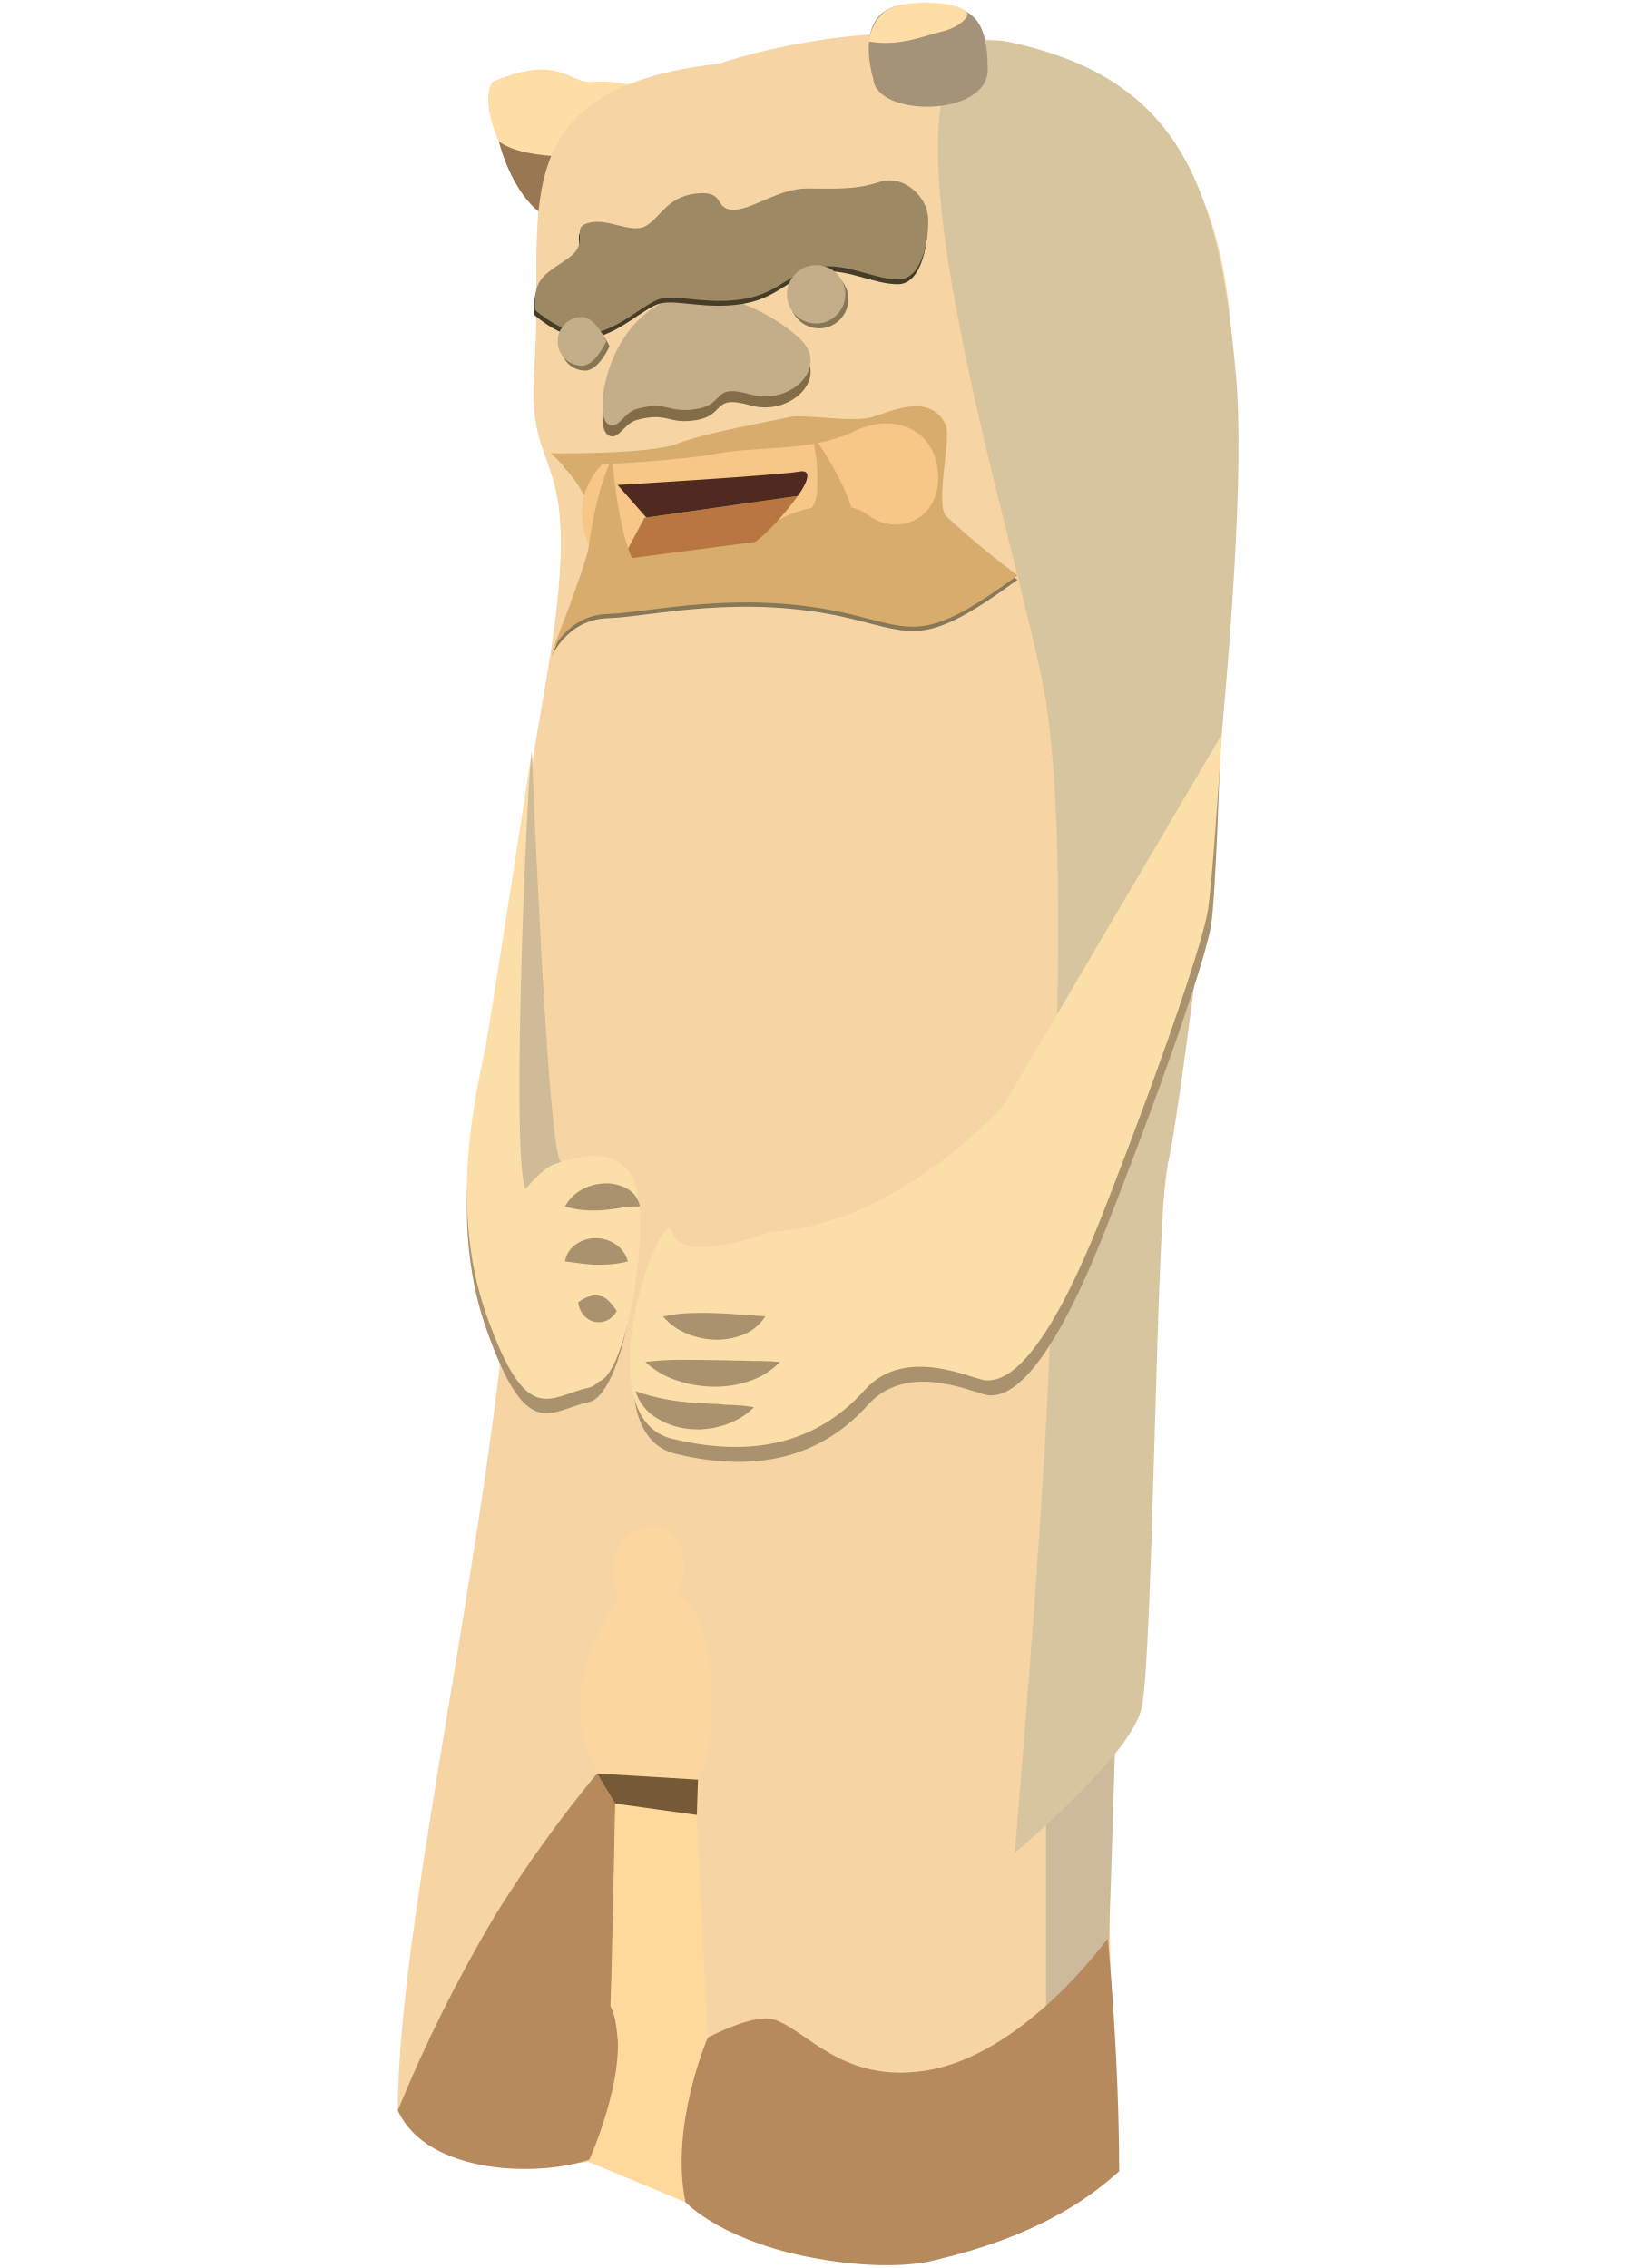
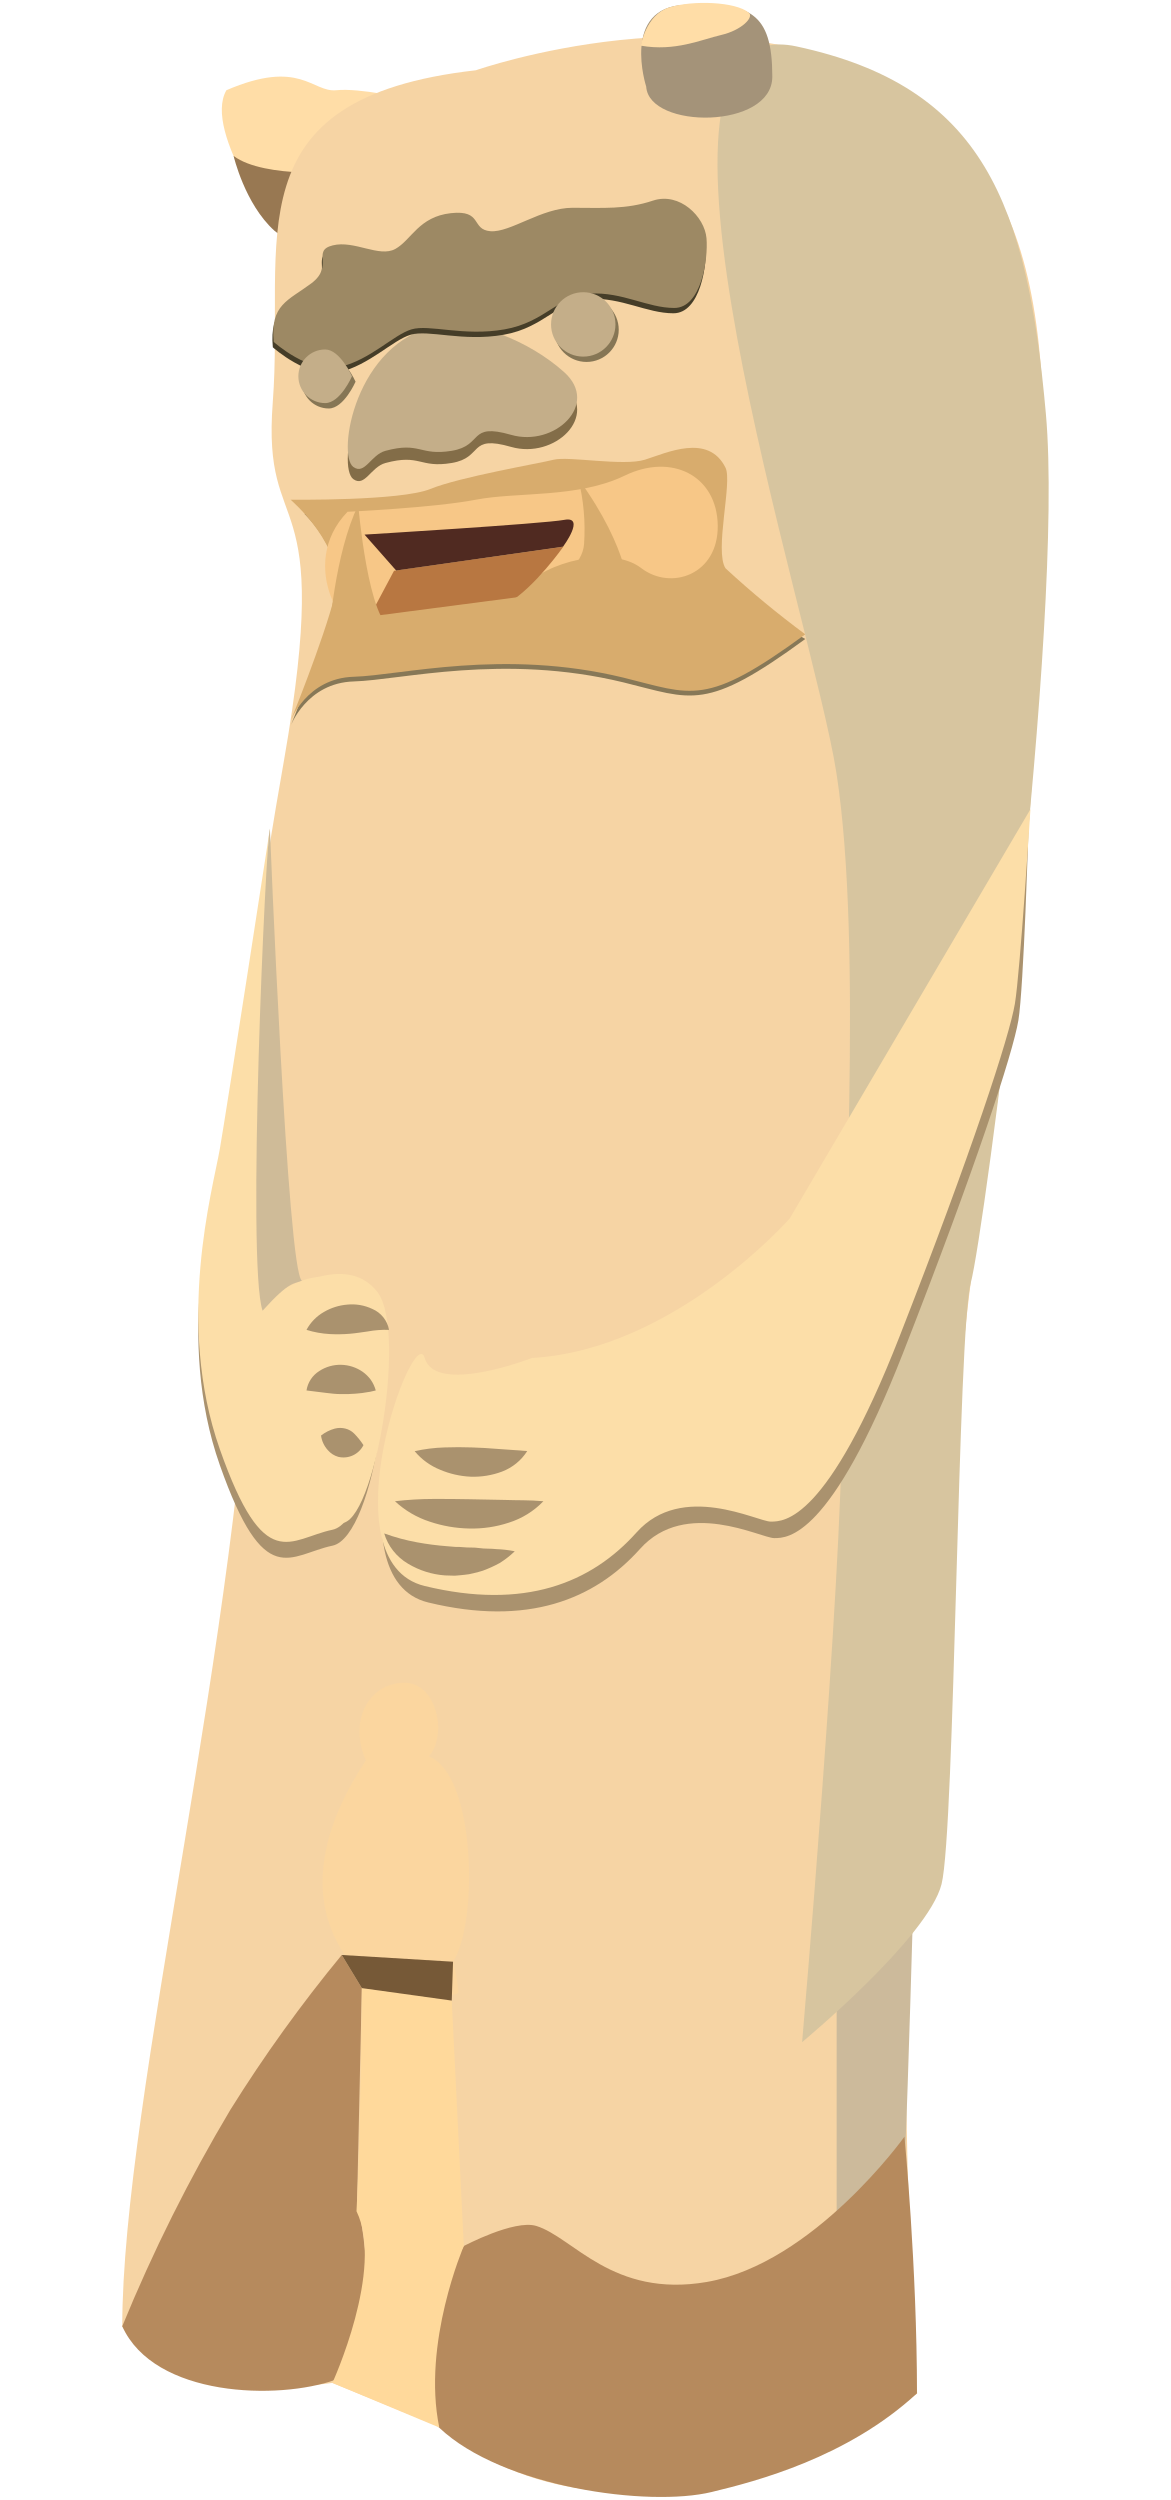
- <svg xmlns="http://www.w3.org/2000/svg" viewBox="0 0 308 427">
+ <svg xmlns="http://www.w3.org/2000/svg" viewBox="0 0 200 427">
  <defs>
    <style>.a{fill:#ffdda7;}.b{fill:#987852;}.c{fill:#f6d4a4;}.d{fill:#877857;}.e{fill:#d8ac6d;}.f{fill:#f7c787;}.g{fill:#b87741;}.h{fill:#502a21;}.i{fill:#ccba9b;}.j{fill:#b68a5d;}.k{fill:#d7c59f;}.l{fill:#ffd99b;}.m{fill:#fbd69f;}.n{fill:#765937;}.o{fill:#a49379;}.p{fill:#836d48;}.q{fill:#c4ae89;}.r{fill:#453d28;}.s{fill:#9d8964;}.t{fill:#867655;}.u{fill:#aa926e;}.v{fill:#fcdea8;}.w{fill:#cfbb98;}</style>
  </defs>
-   <path class="a" d="M123.37,16.85s-7.81-1.9-11.93-1.44-6.17-5.43-18.77,0c-4.13,7.18,9.39,25.05,9.39,25.05Z" />
-   <path class="b" d="M93.9,26.64s1.9,8.16,6.94,12.74S113.36,29.3,113.36,29.3,99.24,30.62,93.9,26.64Z" />
-   <path class="c" d="M135.28,12s41.92-14.66,70.79,2.75,28,45.82,24.74,109.05S218.44,209.52,217.52,248s-1.37,76.06-6.41,78.81-.46,82-.46,82-46.73,33.91-82,5.5L110.77,407S85,411.12,74.88,397.37c0-38.95,20.55-119.7,22.39-179.27s-2.94-41.51,5.25-88.31c8.55-48.87-3.81-36.53-1.93-61.09C102.69,41.08,93.05,16.78,135.28,12Z" />
-   <path class="d" d="M191.54,109.14c-17.09,12.52-19.29,10.29-31.06,7.41-20.57-5-38-.39-46-.16s-10.8,7.56-10.8,7.56,5.53-13.52,7.59-21.53S106,87.77,106,87.77s16.41,1.82,21.45-.24,18.56-3.9,21.08-4.59,8.7,1.15,12.37,0,10.83-4.58,13.78,1.38c1.2,2.43-1.93,10.54,0,13.51C179.33,102.43,191.54,109.14,191.54,109.14Z" />
-   <path class="e" d="M191.54,108.34c-17.09,12.52-19.29,10.29-31.06,7.4-20.57-5-38-.38-46-.15s-10.8,7.56-10.8,7.56,5.53-13.52,7.59-21.54-7.59-16.26-7.59-16.26,18.82.23,23.86-1.83,18.56-4.36,21.08-5,11.91,1.14,15.57,0,10.84-4.59,13.78,1.37c1.21,2.44-1.93,14.2,0,17.18A162.78,162.78,0,0,0,191.54,108.34Z" />
-   <path class="f" d="M113.36,87.41s14.83-.69,21.92-2.06,17.41-.23,25.43-4.12,15.73,0,15.88,8.47-8,11.23-13.07,7.33-16.33-1.14-20.22,3.44-5.65,4.26-14,5.5-8.24-.69-12.14,1.6S104.5,96.57,113.36,87.41Z" />
-   <path class="g" d="M121.3,97.49l-5.49,10.31s20.37-2,24.95-4.8,9.41-9.63,9.41-9.63Z" />
-   <path class="h" d="M116.26,91.31s30.47-1.84,34.14-2.52-.23,4.58-.23,4.58l-28.51,4.07Z" />
-   <path class="i" d="M196.9,337.81,210,324.67s-.91,32.15-1.37,42S210,407.45,210,407.45L196.9,415.7Z" />
-   <path class="j" d="M133.22,383.62s-13.2,22.45-4.19,31c10.75,10.23,35.8,13.63,46.57,11,7.59-1.83,23.14-5.85,35.05-16.85,0-21.68-2.14-43.83-2.14-43.83S193,386.6,174.72,389.76c-16.13,2.78-22.85-7.67-29.13-9.57C141.82,379.05,133.22,383.62,133.22,383.62Z" />
-   <path class="j" d="M112.37,333.91l3.43,5.66-.8,36s5.85,27.47-3.78,30.92-30.85,3-36.34-9.16a277.4,277.4,0,0,1,18.48-37A247.61,247.61,0,0,1,112.37,333.91Z" />
-   <path class="k" d="M191,348.8s21.53-17.87,23.82-27,2.75-94.5,5-102.75,16-112.59,12.82-148.33S222.1,14.79,190,7.92s2.8,97.71,6.87,124.16c4.59,29.79.92,83.38.92,110.88C197.82,270,191,348.8,191,348.8Z" />
-   <path class="l" d="M115.81,339.18l15.35,2.52,2.06,41.92s-7.17,16.58-4.19,31c-15.43-6.47-18.26-7.64-18.26-7.64s8.93-19.47,4.12-29.32C115.58,366,115.81,339.18,115.81,339.18Z" />
-   <path class="m" d="M117.87,339S99.08,327,116.49,300.69c-3-6.87.53-13.05,6.34-13.28s7.64,8.93,4.43,12.6c8,3,8.48,28.4,4.12,35.05a27.7,27.7,0,0,1,.92,5.27S130,342.39,117.87,339Z" />
-   <polygon class="n" points="112.37 333.91 115.8 339.57 131.16 341.7 131.38 335.06 112.37 333.91" />
-   <path class="o" d="M164.37,14.79S160,1.27,171,.82,185.91,2,185.91,13.09C185.91,22.12,164.83,22.12,164.37,14.79Z" />
-   <path class="a" d="M163.46,7.8s.82-5.27,4.83-6.53,11.36-1,13.61.9c.93.78-1.26,3-4.7,3.8S169.3,8.83,163.46,7.8Z" />
-   <path class="p" d="M128.69,57.7c6.12-1.2,15.58,2.44,21.69,7.94s-1.68,12.83-9.09,10.69-4.65,1.83-10.15,2.75-5.34-1.61-11.3,0c-2.51.67-3.52,4.2-5.5,2.75C111.53,79.77,114.64,60.45,128.69,57.7Z" />
-   <path class="q" d="M128.69,55.64c6.12-1.2,15.58,2.44,21.69,7.94s-1.68,12.83-9.09,10.69S136.64,76.1,131.14,77s-5.34-1.61-11.3,0c-2.51.67-3.52,4.2-5.5,2.75C111.53,77.71,114.64,58.39,128.69,55.64Z" />
-   <path class="r" d="M100.6,59.32s6.11,5.5,11.3,4.27,9.16-5.49,12.22-6.41,8.86,1.22,15.88,0,9.17-5.8,14.66-6.11,9.78,2.44,14.36,2.44,5.8-8.24,5.5-11.91-4.58-7.94-9.16-6.41-8.56,1.22-13.75,1.22-10.65,4.28-14,4-1.24-3.67-6.74-3.05-6.72,4.58-9.47,6.1-7-1.52-10.69-.61.3,3.53-3.67,6.5S100,52.9,100.6,59.32Z" />
-   <path class="s" d="M100.75,58.4s6.11,5.5,11.3,4.28,9.17-5.5,12.22-6.42,8.86,1.23,15.89,0,9.16-5.8,14.66-6.11,9.77,2.45,14.35,2.45,5.81-8.25,5.5-11.91-4.58-7.95-9.16-6.42-8.55,1.22-13.75,1.22-10.64,4.28-14,4-1.24-3.66-6.74-3.05-6.72,4.58-9.47,6.11-7-1.53-10.69-.61.31,3.52-3.66,6.49S100.14,52,100.75,58.4Z" />
-   <path class="t" d="M114.73,65.19s-2,4.58-4.58,4.58a4.58,4.58,0,0,1,0-9.16C112.68,60.61,114.73,65.19,114.73,65.19Z" />
-   <circle class="t" cx="154.18" cy="56.32" r="5.5" />
-   <circle class="q" cx="153.62" cy="55.41" r="5.5" />
-   <path class="q" d="M114.12,64.27s-2.05,4.58-4.58,4.58a4.58,4.58,0,0,1,0-9.16C112.07,59.69,114.12,64.27,114.12,64.27Z" />
-   <path class="u" d="M100.1,144.26s-7.33,47.65-8.55,54.68-7.64,29.63,0,51.31,11.91,15.28,19.24,13.75S123,228.57,116,223.37s-11.61-1.22-15.28.31c1-9.5,4.49,5.35,1-27C101.67,196.66,98.58,157.4,100.1,144.26Z" />
-   <path class="u" d="M145.46,234.76s-16.49,6.41-18.33,0-16.95,34.82,0,38.94,28.41-.46,36.2-9.16,20.62-1.83,22.91-1.83,9.62,0,22-31.62,18.79-51.31,19.7-56.81,1.73-32.74,1.73-32.74l-40.21,69.39S169.75,233.38,145.46,234.76Z" />
-   <path class="v" d="M100.1,141.54s-7.33,47.65-8.55,54.68-7.64,29.63,0,51.32,11.91,15.27,19.24,13.74S123,225.85,116,220.66s-11.61-1.23-15.28.3c1-9.5,4.49,5.36,1-27C101.67,193.94,98.58,154.68,100.1,141.54Z" />
-   <path class="w" d="M100.1,141.54s3,76,5.47,77.19c-1.33.64-1.94-.16-6.72,5.14C96.1,216,99.4,143.3,100.1,141.54Z" />
-   <path class="v" d="M144.87,231.94s-16.5,6.42-18.33,0-17,34.83,0,38.95,28.41-.46,36.19-9.16,20.62-1.84,22.91-1.84,9.63,0,22-31.61,18.78-51.32,19.7-56.82S230,138.21,230,138.21l-41.12,69.91S169.15,230.57,144.87,231.94Z" />
-   <path class="v" d="M102.61,220.66s10.5-6.9,15.84,0-1,42.47-6.87,39.28-6.3-1.85-11.45-11.94S99.17,224.64,102.61,220.66Z" />
-   <path class="u" d="M106.35,227.14a7.7,7.7,0,0,1,3-3.07,9.4,9.4,0,0,1,3.93-1.24,8.09,8.09,0,0,1,4.32.74,4.83,4.83,0,0,1,2.85,3.57,17.05,17.05,0,0,0-3.69.28c-1,.13-2,.31-3,.39a24.91,24.91,0,0,1-3.37.05A16.39,16.39,0,0,1,106.35,227.14Z" />
-   <path class="u" d="M106.35,237.49a4.78,4.78,0,0,1,2.19-3.32,6.5,6.5,0,0,1,3.76-1.06,6.66,6.66,0,0,1,3.64,1.19,6.22,6.22,0,0,1,1.37,1.34,5.85,5.85,0,0,1,.87,1.85,12.93,12.93,0,0,1-1.91.37c-.58.12-1.07.11-1.56.18a22.55,22.55,0,0,1-2.54.07c-.78,0-1.55-.09-2.45-.2Z" />
-   <path class="u" d="M108.83,245.19A6.67,6.67,0,0,1,111.2,244a3.64,3.64,0,0,1,1.79,0,3.25,3.25,0,0,1,1.48.83,12.61,12.61,0,0,1,1.61,2,3.82,3.82,0,0,1-4.3,2,3.65,3.65,0,0,1-1.81-1.09A4.63,4.63,0,0,1,108.83,245.19Z" />
-   <path class="u" d="M119.62,261.91a34.78,34.78,0,0,0,5.62,1.52,49,49,0,0,0,5.2.67l1.32.11c.44,0,.89,0,1.34.05.9.11,1.82,0,2.76.15s1.91.06,2.92.18a19.22,19.22,0,0,1,3.14.37,15.9,15.9,0,0,1-2.56,2,21.23,21.23,0,0,1-2.91,1.32c-.51.15-1,.3-1.55.42a8.65,8.65,0,0,1-1.6.28c-.54.07-1.08.1-1.62.15l-1.65-.07a14.2,14.2,0,0,1-6.31-2A9,9,0,0,1,119.62,261.91Z" />
-   <path class="u" d="M121.46,256.41a57.15,57.15,0,0,1,6.59-.39c2.1,0,4.13,0,6.15.05l6.07.12c2.08.08,4.13,0,6.54.22a14,14,0,0,1-5.9,3.66,20,20,0,0,1-6.8,1,22.41,22.41,0,0,1-6.71-1.17A15.89,15.89,0,0,1,121.46,256.41Z" />
-   <path class="u" d="M124.82,247.86a27.62,27.62,0,0,1,5.14-.64c1.6-.06,3.12-.05,4.62,0s2.95.13,4.47.26,3,.18,5,.36a8.77,8.77,0,0,1-4.31,3.51,13.83,13.83,0,0,1-5.37.87,15.1,15.1,0,0,1-5.18-1.18A11,11,0,0,1,124.82,247.86Z" />
-   <path class="e" d="M137.85,104.42S153.31,100,153.76,92.9a35.59,35.59,0,0,0-.95-11.16c9,12.4,8.7,20,8.7,20Z" />
-   <path class="e" d="M115.19,86.27s1.72,20.41,6,21.21c-8.37,1.6-11,1-11,1S111.16,94.47,115.19,86.27Z" />
-   <polygon class="e" points="114.73 105.62 153.26 100.58 153.62 105.62 115.65 111.69 114.73 105.62" />
+   <path class="a" d="M69.37,16.85S61.56,15,57.44,15.41s-6.17-5.43-18.77,0c-4.13,7.18,9.39,25.05,9.39,25.05Z" />
+   <path class="b" d="M39.9,26.64s1.9,8.16,6.94,12.74S59.36,29.3,59.36,29.3,45.24,30.62,39.9,26.64Z" />
+   <path class="c" d="M81.28,12s41.92-14.66,70.79,2.75,28,45.82,24.74,109.05S164.44,209.52,163.52,248s-1.37,76.06-6.41,78.81-.46,82-.46,82-46.73,33.91-82,5.5L56.77,407S31,411.12,20.88,397.37c0-38.95,20.55-119.7,22.39-179.27s-2.94-41.51,5.25-88.31c8.55-48.87-3.81-36.53-1.93-61.09C48.69,41.08,39.05,16.78,81.28,12Z" />
+   <path class="d" d="M137.54,109.14c-17.09,12.52-19.29,10.29-31.06,7.41-20.57-5-38-.39-46.05-.16S49.63,124,49.63,124s5.53-13.52,7.59-21.53S52,87.77,52,87.77s16.41,1.82,21.45-.24,18.56-3.9,21.08-4.59,8.7,1.15,12.37,0,10.83-4.58,13.78,1.38c1.2,2.43-1.93,10.54,0,13.51C125.33,102.43,137.54,109.14,137.54,109.14Z" />
+   <path class="e" d="M137.54,108.34c-17.09,12.52-19.29,10.29-31.06,7.4-20.57-5-38-.38-46.05-.15s-10.8,7.56-10.8,7.56,5.53-13.52,7.59-21.54-7.59-16.26-7.59-16.26,18.82.23,23.86-1.83,18.56-4.36,21.08-5,11.91,1.14,15.57,0,10.84-4.59,13.78,1.37c1.21,2.44-1.93,14.2,0,17.18A162.78,162.78,0,0,0,137.54,108.34Z" />
+   <path class="f" d="M59.36,87.41s14.83-.69,21.92-2.06,17.41-.23,25.43-4.12,15.73,0,15.88,8.47-8,11.23-13.07,7.33-16.33-1.14-20.22,3.44-5.65,4.26-14,5.5-8.24-.69-12.14,1.6S50.5,96.57,59.36,87.41Z" />
+   <path class="g" d="M67.3,97.49,61.81,107.8s20.37-2,25-4.8,9.41-9.63,9.41-9.63Z" />
+   <path class="h" d="M62.26,91.31s30.47-1.84,34.14-2.52-.23,4.58-.23,4.58L67.66,97.44Z" />
+   <path class="i" d="M142.9,337.81,156,324.67s-.91,32.15-1.37,42S156,407.45,156,407.45L142.9,415.7Z" />
+   <path class="j" d="M79.22,383.62S66,406.07,75,414.63c10.75,10.23,35.8,13.63,46.57,11,7.59-1.83,23.14-5.85,35.05-16.85,0-21.68-2.14-43.83-2.14-43.83S139,386.6,120.72,389.76c-16.13,2.78-22.85-7.67-29.13-9.57C87.82,379.05,79.22,383.62,79.22,383.62Z" />
+   <path class="j" d="M58.37,333.91l3.43,5.66-.8,36s5.85,27.47-3.78,30.92-30.85,3-36.34-9.16a277.4,277.4,0,0,1,18.48-37A247.61,247.61,0,0,1,58.37,333.91Z" />
+   <path class="k" d="M137,348.8s21.53-17.87,23.82-27,2.75-94.5,5-102.75,16-112.59,12.82-148.33S168.1,14.79,136,7.92s2.8,97.71,6.87,124.16c4.59,29.79.92,83.38.92,110.88C143.82,270,137,348.8,137,348.8Z" />
+   <path class="l" d="M61.81,339.18l15.35,2.52,2.06,41.92s-7.17,16.58-4.19,31C59.6,408.16,56.77,407,56.77,407s8.93-19.47,4.12-29.32C61.58,366,61.81,339.18,61.81,339.18Z" />
+   <path class="m" d="M63.87,339S45.08,327,62.49,300.69c-3-6.87.53-13.05,6.34-13.28s7.64,8.93,4.43,12.6c8,3,8.48,28.4,4.12,35.05a27.7,27.7,0,0,1,.92,5.27S76,342.39,63.87,339Z" />
+   <polygon class="n" points="58.37 333.91 61.8 339.57 77.16 341.7 77.38 335.06 58.37 333.91" />
+   <path class="o" d="M110.37,14.79S106,1.27,117,.82,131.91,2,131.91,13.09C131.91,22.12,110.83,22.12,110.37,14.79Z" />
+   <path class="a" d="M109.46,7.8s.82-5.27,4.83-6.53,11.36-1,13.61.9c.93.78-1.26,3-4.7,3.8S115.3,8.83,109.46,7.8Z" />
+   <path class="p" d="M74.69,57.7c6.12-1.2,15.58,2.44,21.69,7.94S94.7,78.47,87.29,76.33s-4.65,1.83-10.15,2.75-5.34-1.61-11.3,0c-2.51.67-3.52,4.2-5.5,2.75C57.53,79.77,60.64,60.45,74.69,57.7Z" />
+   <path class="q" d="M74.69,55.64c6.12-1.2,15.58,2.44,21.69,7.94S94.7,76.41,87.29,74.27,82.64,76.1,77.14,77s-5.34-1.61-11.3,0c-2.51.67-3.52,4.2-5.5,2.75C57.53,77.71,60.64,58.39,74.69,55.64Z" />
+   <path class="r" d="M46.6,59.32s6.11,5.5,11.3,4.27,9.16-5.49,12.22-6.41S79,58.4,86,57.18s9.17-5.8,14.66-6.11,9.78,2.44,14.36,2.44,5.8-8.24,5.5-11.91-4.58-7.94-9.16-6.41-8.56,1.22-13.75,1.22-10.65,4.28-14,4-1.24-3.67-6.74-3.05-6.72,4.58-9.47,6.1-7-1.52-10.69-.61.3,3.53-3.67,6.5S46,52.9,46.6,59.32Z" />
+   <path class="s" d="M46.75,58.4s6.11,5.5,11.3,4.28,9.17-5.5,12.22-6.42,8.86,1.23,15.89,0,9.16-5.8,14.66-6.11,9.77,2.45,14.35,2.45,5.81-8.25,5.5-11.91-4.58-7.95-9.16-6.42S103,35.49,97.76,35.49s-10.64,4.28-14,4S82.49,35.8,77,36.41,70.27,41,67.52,42.52s-7-1.53-10.69-.61.31,3.52-3.66,6.49S46.14,52,46.75,58.4Z" />
+   <path class="t" d="M60.73,65.19s-2,4.58-4.58,4.58a4.58,4.58,0,1,1,0-9.16C58.68,60.61,60.73,65.19,60.73,65.19Z" />
+   <circle class="t" cx="100.18" cy="56.32" r="5.5" />
+   <circle class="q" cx="99.62" cy="55.41" r="5.5" />
+   <path class="q" d="M60.12,64.27s-2,4.58-4.58,4.58a4.58,4.58,0,0,1,0-9.16C58.07,59.69,60.12,64.27,60.12,64.27Z" />
+   <path class="u" d="M46.1,144.26s-7.33,47.65-8.55,54.68-7.64,29.63,0,51.31S49.46,265.53,56.79,264,69,228.57,62,223.37s-11.61-1.22-15.28.31c1-9.5,4.49,5.35,1-27C47.67,196.66,44.58,157.4,46.1,144.26Z" />
+   <path class="u" d="M91.46,234.76s-16.49,6.41-18.33,0-16.95,34.82,0,38.94,28.41-.46,36.2-9.16,20.62-1.83,22.91-1.83,9.62,0,22-31.62,18.79-51.31,19.7-56.81,1.73-32.74,1.73-32.74l-40.21,69.39S115.75,233.38,91.46,234.76Z" />
+   <path class="v" d="M46.1,141.54s-7.33,47.65-8.55,54.68-7.64,29.63,0,51.32,11.91,15.27,19.24,13.74S69,225.85,62,220.66s-11.61-1.23-15.28.3c1-9.5,4.49,5.36,1-27C47.67,193.94,44.58,154.68,46.1,141.54Z" />
+   <path class="w" d="M46.1,141.54s3,76,5.47,77.19c-1.33.64-1.94-.16-6.72,5.14C42.1,216,45.4,143.3,46.1,141.54Z" />
+   <path class="v" d="M90.87,231.94s-16.5,6.42-18.33,0-17,34.83,0,38.95,28.41-.46,36.19-9.16,20.62-1.84,22.91-1.84,9.63,0,22-31.61,18.78-51.32,19.7-56.82S176,138.21,176,138.21l-41.12,69.91S115.15,230.57,90.87,231.94Z" />
+   <path class="v" d="M48.61,220.66s10.5-6.9,15.84,0-1,42.47-6.87,39.28-6.3-1.85-11.45-11.94S45.17,224.64,48.61,220.66Z" />
+   <path class="u" d="M52.35,227.14a7.7,7.7,0,0,1,3-3.07,9.4,9.4,0,0,1,3.93-1.24,8.09,8.09,0,0,1,4.32.74,4.83,4.83,0,0,1,2.85,3.57,17.05,17.05,0,0,0-3.69.28c-1,.13-2,.31-3.05.39a24.91,24.91,0,0,1-3.37.05A16.39,16.39,0,0,1,52.35,227.14Z" />
+   <path class="u" d="M52.35,237.49a4.78,4.78,0,0,1,2.19-3.32,6.5,6.5,0,0,1,3.76-1.06,6.66,6.66,0,0,1,3.64,1.19,6.22,6.22,0,0,1,1.37,1.34,5.85,5.85,0,0,1,.87,1.85,12.93,12.93,0,0,1-1.91.37c-.58.12-1.07.11-1.56.18a22.55,22.55,0,0,1-2.54.07c-.78,0-1.55-.09-2.45-.2Z" />
+   <path class="u" d="M54.83,245.19A6.67,6.67,0,0,1,57.2,244a3.64,3.64,0,0,1,1.79,0,3.25,3.25,0,0,1,1.48.83,12.61,12.61,0,0,1,1.61,2,3.82,3.82,0,0,1-4.3,2A3.65,3.65,0,0,1,56,247.69,4.63,4.63,0,0,1,54.83,245.19Z" />
+   <path class="u" d="M65.62,261.91a34.78,34.78,0,0,0,5.62,1.52,49,49,0,0,0,5.2.67l1.32.11c.44,0,.89,0,1.34.05.9.11,1.82,0,2.76.15s1.91.06,2.92.18a19.22,19.22,0,0,1,3.14.37,15.9,15.9,0,0,1-2.56,2,21.23,21.23,0,0,1-2.91,1.32c-.51.15-1,.3-1.55.42a8.65,8.65,0,0,1-1.6.28c-.54.07-1.08.1-1.62.15L76,269.08a14.2,14.2,0,0,1-6.31-2A9,9,0,0,1,65.62,261.91Z" />
+   <path class="u" d="M67.46,256.41a57.15,57.15,0,0,1,6.59-.39c2.1,0,4.13,0,6.15.05l6.07.12c2.08.08,4.13,0,6.54.22a14,14,0,0,1-5.9,3.66,20,20,0,0,1-6.8,1,22.41,22.41,0,0,1-6.71-1.17A15.89,15.89,0,0,1,67.46,256.41Z" />
+   <path class="u" d="M70.82,247.86a27.62,27.62,0,0,1,5.14-.64c1.6-.06,3.12-.05,4.62,0s3,.13,4.47.26,3,.18,5,.36a8.77,8.77,0,0,1-4.31,3.51,13.83,13.83,0,0,1-5.37.87,15.1,15.1,0,0,1-5.18-1.18A11,11,0,0,1,70.82,247.86Z" />
+   <path class="e" d="M83.85,104.42S99.31,100,99.76,92.9a35.59,35.59,0,0,0-1-11.16c9,12.4,8.7,20,8.7,20Z" />
+   <path class="e" d="M61.19,86.27s1.72,20.41,6,21.21c-8.37,1.6-11,1-11,1S57.16,94.47,61.19,86.27Z" />
+   <polygon class="e" points="60.73 105.62 99.26 100.58 99.62 105.62 61.65 111.69 60.73 105.62" />
</svg>
